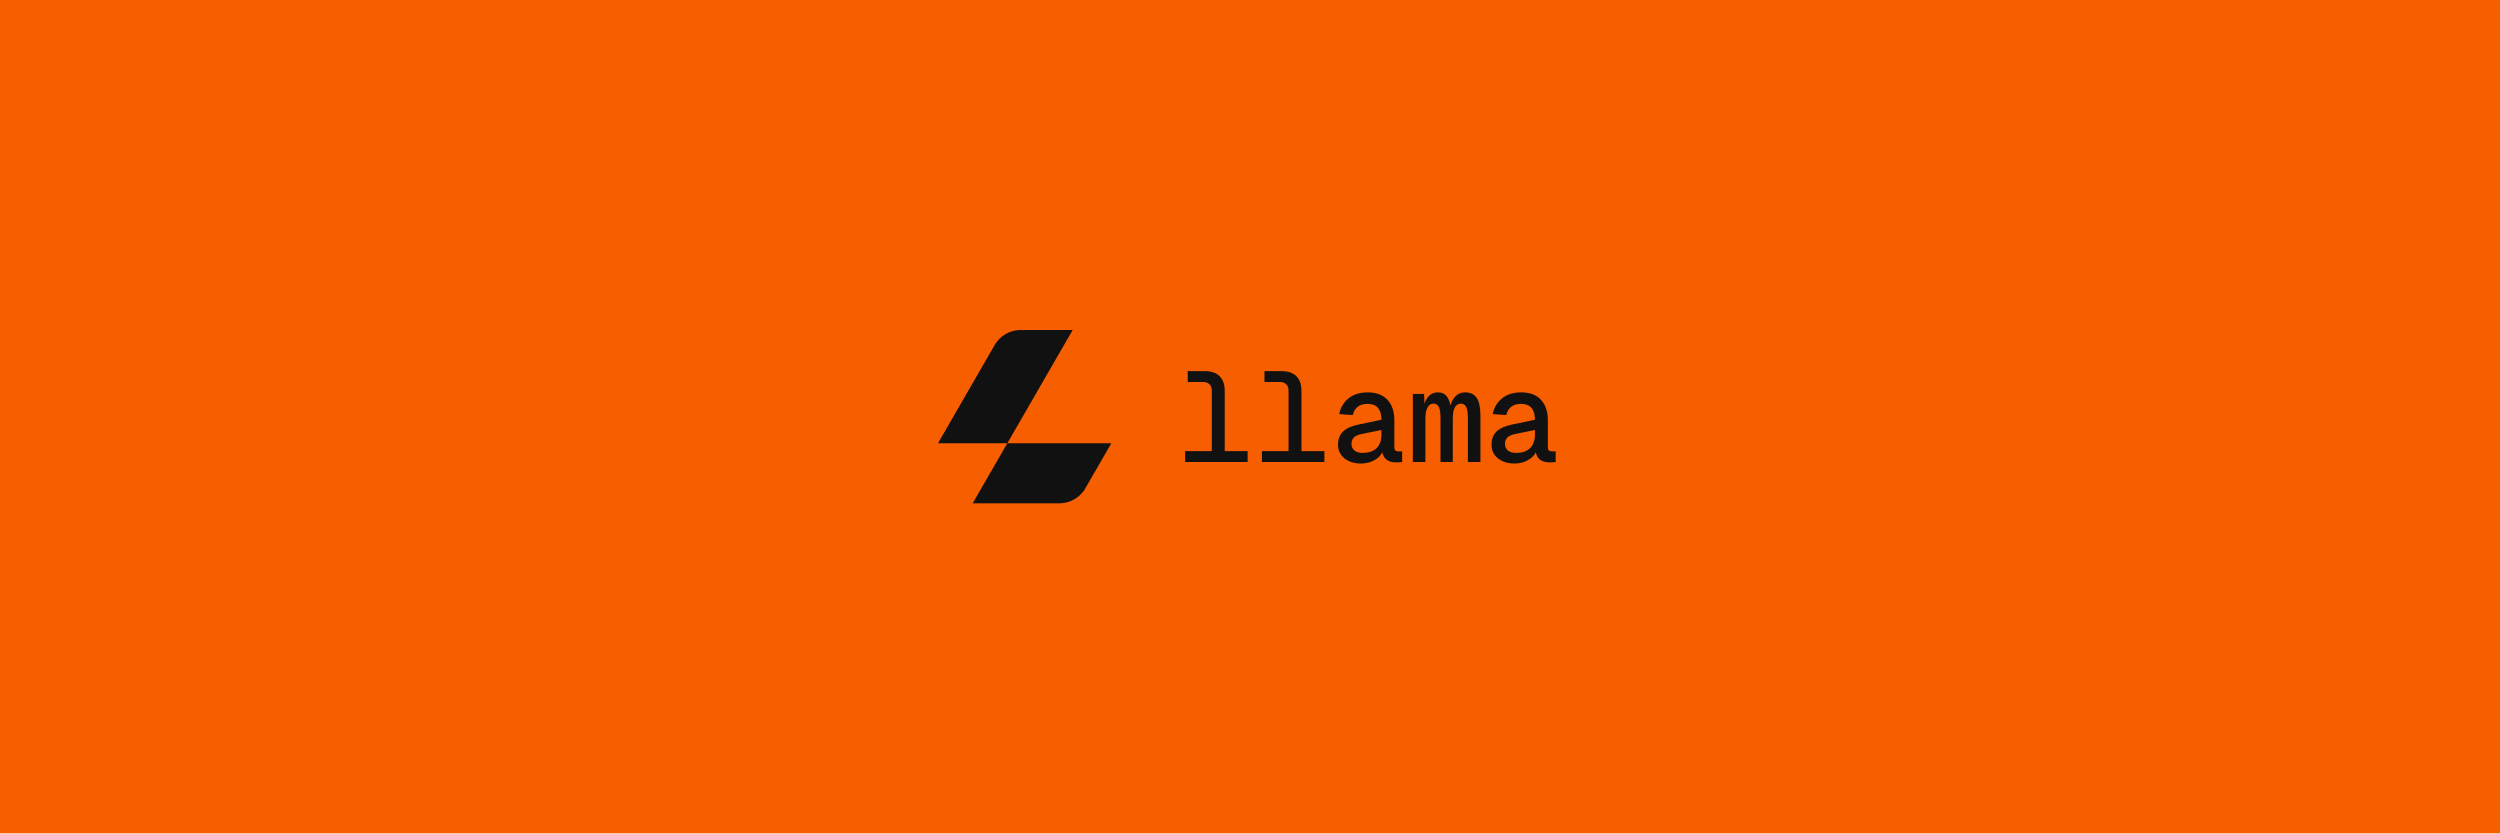
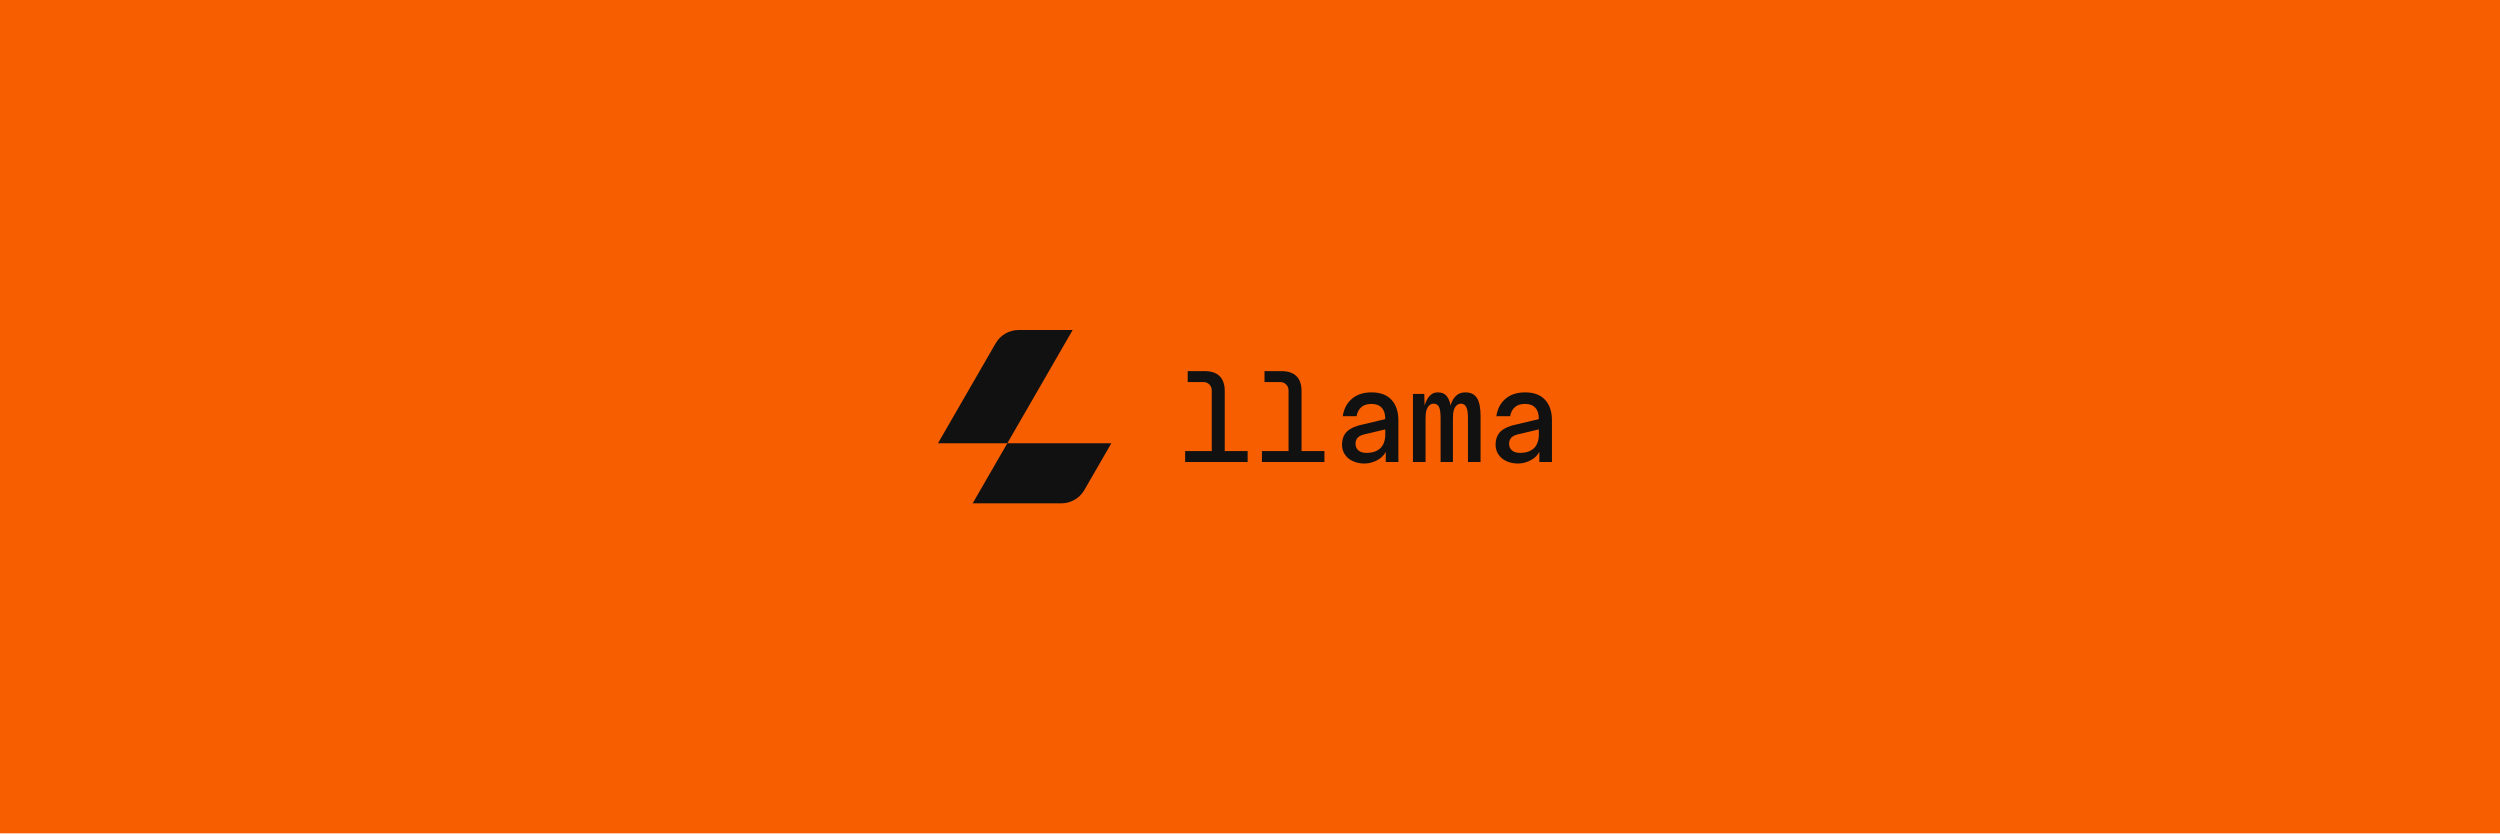
<svg xmlns="http://www.w3.org/2000/svg" width="7500" height="2500" viewBox="0 0 7500 2500" fill="none">
  <rect width="7500" height="2500" fill="#F65E00" />
-   <path d="M3334 1329.73L3251.02 1473.6L3250.53 1473.29C3233.67 1496.21 3206.79 1510 3177.94 1510H2918L3002.77 1363.06L3022 1329.73H3334ZM3022 1329.73H2814L2912 1159.87L2984 1035.07C3000.09 1007.18 3029.84 990 3062.03 990C3065.19 990 3068.29 990.157 3071.33 990.46L3071.4 990H3218L3022 1329.73Z" fill="#111111" />
-   <path d="M3635.38 1386V1171.34C3635.38 1163.41 3633.07 1157.26 3628.46 1152.91C3624.11 1148.3 3617.97 1146 3610.03 1146H3563.18V1113.36H3614.26C3633.97 1113.36 3648.82 1118.48 3658.8 1128.72C3669.04 1138.7 3674.16 1153.55 3674.16 1173.26V1386H3635.38ZM3555.5 1386V1353.36H3742.9V1386H3555.5ZM3865.63 1386V1171.34C3865.63 1163.41 3863.32 1157.26 3858.71 1152.91C3854.36 1148.3 3848.22 1146 3840.28 1146H3793.43V1113.36H3844.51C3864.22 1113.36 3879.07 1118.48 3889.05 1128.72C3899.29 1138.7 3904.41 1153.55 3904.41 1173.26V1386H3865.63ZM3785.75 1386V1353.36H3973.15V1386H3785.75ZM4082.05 1390.61C4069.25 1390.61 4057.73 1388.3 4047.49 1383.7C4037.25 1379.09 4029.06 1372.56 4022.92 1364.11C4017.03 1355.66 4014.08 1345.81 4014.08 1334.54C4014.08 1317.14 4019.33 1303.57 4029.83 1293.84C4040.58 1284.11 4056.71 1277.2 4078.21 1273.1L4144.26 1259.28C4144.26 1243.41 4140.8 1231.5 4133.89 1223.57C4126.98 1215.63 4116.61 1211.66 4102.79 1211.66C4089.99 1211.66 4080 1214.61 4072.84 1220.5C4065.67 1226.38 4060.8 1234.58 4058.24 1245.07L4017.54 1242.38C4021.38 1222.93 4030.72 1207.18 4045.57 1195.15C4060.42 1183.12 4079.49 1177.1 4102.79 1177.1C4128.9 1177.1 4148.74 1184.53 4162.31 1199.38C4176.13 1214.22 4183.04 1234.7 4183.04 1260.82V1341.46C4183.04 1346.06 4184.07 1349.39 4186.12 1351.44C4188.16 1353.23 4191.11 1354.13 4194.95 1354.13H4206.47V1386C4204.93 1386.26 4202.37 1386.51 4198.79 1386.77C4195.46 1387.02 4192.13 1387.15 4188.8 1387.15C4179.59 1387.15 4171.78 1385.62 4165.38 1382.54C4158.98 1379.47 4154.12 1374.74 4150.79 1368.34C4147.72 1361.68 4145.92 1353.36 4145.41 1343.38H4151.56C4150.02 1352.34 4146.05 1360.4 4139.65 1367.57C4133.25 1374.74 4125.06 1380.37 4115.08 1384.46C4105.09 1388.56 4094.08 1390.61 4082.05 1390.61ZM4087.81 1358.74C4100.1 1358.74 4110.47 1356.56 4118.92 1352.21C4127.36 1347.86 4133.64 1341.71 4137.73 1333.78C4142.08 1325.84 4144.26 1316.5 4144.26 1305.74V1290L4087.43 1301.52C4075.14 1303.82 4066.56 1307.41 4061.7 1312.27C4056.84 1317.14 4054.4 1323.54 4054.4 1331.47C4054.4 1339.92 4057.35 1346.58 4063.24 1351.44C4069.12 1356.3 4077.32 1358.74 4087.81 1358.74ZM4238.57 1386V1181.71H4272.37L4273.9 1227.79L4269.68 1226.64C4272.24 1211.02 4277.23 1198.86 4284.65 1190.16C4292.33 1181.46 4301.93 1177.1 4313.45 1177.1C4325.74 1177.1 4334.96 1181.46 4341.1 1190.16C4347.5 1198.86 4351.47 1211.79 4353.01 1228.94H4348.78C4351.09 1212.56 4356.33 1199.89 4364.53 1190.93C4372.72 1181.71 4382.96 1177.1 4395.25 1177.1C4411.37 1177.1 4423.02 1182.74 4430.19 1194C4437.61 1205.01 4441.33 1223.06 4441.33 1248.14V1386H4403.69V1254.67C4403.69 1238.29 4401.9 1226.9 4398.32 1220.5C4394.99 1214.1 4389.74 1210.9 4382.57 1210.9C4377.97 1210.9 4373.74 1212.43 4369.9 1215.5C4366.32 1218.58 4363.5 1223.44 4361.45 1230.1C4359.41 1236.5 4358.38 1244.94 4358.38 1255.44V1386H4321.52V1254.67C4321.52 1238.8 4319.85 1227.54 4316.53 1220.88C4313.45 1214.22 4308.21 1210.9 4300.78 1210.9C4295.92 1210.9 4291.69 1212.43 4288.11 1215.5C4284.53 1218.58 4281.58 1223.44 4279.28 1230.1C4277.23 1236.5 4276.21 1244.94 4276.21 1255.44V1386H4238.57ZM4542.55 1390.61C4529.75 1390.61 4518.23 1388.3 4507.99 1383.7C4497.75 1379.09 4489.56 1372.56 4483.42 1364.11C4477.53 1355.66 4474.58 1345.81 4474.58 1334.54C4474.58 1317.14 4479.83 1303.57 4490.33 1293.84C4501.08 1284.11 4517.21 1277.2 4538.71 1273.1L4604.76 1259.28C4604.76 1243.41 4601.3 1231.5 4594.39 1223.57C4587.48 1215.63 4577.11 1211.66 4563.29 1211.66C4550.49 1211.66 4540.5 1214.61 4533.34 1220.5C4526.17 1226.38 4521.3 1234.58 4518.74 1245.07L4478.04 1242.38C4481.88 1222.93 4491.22 1207.18 4506.07 1195.15C4520.92 1183.12 4539.99 1177.1 4563.29 1177.1C4589.4 1177.1 4609.24 1184.53 4622.81 1199.38C4636.63 1214.22 4643.54 1234.7 4643.54 1260.82V1341.46C4643.54 1346.06 4644.57 1349.39 4646.62 1351.44C4648.66 1353.23 4651.61 1354.13 4655.45 1354.13H4666.97V1386C4665.43 1386.26 4662.87 1386.51 4659.29 1386.77C4655.96 1387.02 4652.63 1387.15 4649.3 1387.15C4640.09 1387.15 4632.28 1385.62 4625.88 1382.54C4619.48 1379.47 4614.62 1374.74 4611.29 1368.34C4608.22 1361.68 4606.42 1353.36 4605.91 1343.38H4612.06C4610.52 1352.34 4606.55 1360.4 4600.15 1367.57C4593.75 1374.74 4585.56 1380.37 4575.58 1384.46C4565.59 1388.56 4554.58 1390.61 4542.55 1390.61ZM4548.31 1358.74C4560.6 1358.74 4570.97 1356.56 4579.42 1352.21C4587.86 1347.86 4594.14 1341.71 4598.23 1333.78C4602.58 1325.84 4604.76 1316.5 4604.76 1305.74V1290L4547.93 1301.52C4535.64 1303.82 4527.06 1307.41 4522.2 1312.27C4517.34 1317.14 4514.9 1323.54 4514.9 1331.47C4514.9 1339.92 4517.85 1346.58 4523.74 1351.44C4529.62 1356.3 4537.82 1358.74 4548.31 1358.74Z" fill="#111111" />
+   <g transform="translate(2814.0 950.0)">
+     <path transform="translate(0 40) scale(0.866667)" d="M600 392L504.249 558L504.137 557.929C487.252 584.069 458.193 600 426.864 600H120L240 392H600Z" fill="#111111" />
+     <path transform="translate(0 40) scale(0.866667)" d="M240 392H0L199.602 46.025C216.032 17.546 246.411 3.25756e-05 279.29 0H466.154L240 392Z" fill="#111111" />
+     <path d="M821.262 423.692V221.483Q821.262 210.735 814.164 203.451Q807.067 196.167 795.947 196.167H749.135V163.4H800.243Q829.862 163.4 845.231 178.769Q860.237 193.786 860.237 223.394V423.692ZM741.456 436V403.233H928.908V436ZM1051.628 423.692V221.483Q1051.628 210.735 1044.53 203.451Q1037.433 196.167 1026.313 196.167H979.501V163.4H1030.61Q1060.228 163.4 1075.597 178.769Q1090.603 193.786 1090.603 223.394V423.692ZM971.822 436V403.233H1159.275V436ZM1279.646 440.607Q1260.833 440.607 1245.092 433.696Q1230.107 427.158 1221.084 414.099Q1212.061 401.039 1212.061 384.519Q1212.061 358.41 1227.814 343.821Q1243.94 329.231 1275.785 323.088L1341.758 307.357Q1341.758 295.488 1339.267 287.447Q1336.777 279.406 1331.435 273.658Q1321.09 261.777 1300.796 261.777Q1281.643 261.777 1270.925 270.586Q1259.056 280.185 1255.622 298.559H1214.354Q1218.95 265.134 1243.172 245.158Q1265.451 227.113 1300.401 227.113Q1340.013 227.113 1360.373 249.381Q1381.117 271.65 1381.117 310.834V435.452Q1381.117 435.605 1381.167 435.726Q1381.216 435.846 1381.293 435.846V436H1343.326V387.59H1349.085Q1347.177 400.644 1340.277 410.632Q1333.377 420.62 1323.405 427.158Q1313.433 433.696 1302.107 437.152Q1290.781 440.607 1279.646 440.607ZM1285.482 408.63Q1304.23 408.63 1316.483 402.125Q1329.888 395.236 1335.823 382.593Q1341.758 369.951 1341.758 355.767V338.16L1285.482 351.576Q1267.108 355.021 1259.835 362.294Q1252.573 369.567 1252.573 381.458Q1252.573 394.084 1261.371 401.357Q1269.796 408.63 1285.482 408.63ZM1424.876 436V231.72H1458.795L1460.33 283.563L1456.48 282.412Q1457.643 272.813 1460.906 263.022Q1464.17 253.232 1469.347 244.977Q1474.525 236.722 1482.012 231.917Q1489.499 227.113 1499.758 227.113Q1518.306 227.113 1527.509 240.167Q1537.097 253.337 1539.412 278.956H1535.166Q1538.633 254.362 1550.919 240.551Q1563.216 227.113 1581.486 227.113Q1605.812 227.113 1616.562 243.622Q1627.686 260.505 1627.686 298.087V436H1589.895V304.68Q1589.895 280.174 1584.553 270.608Q1579.578 261.053 1568.959 261.053Q1561.988 261.053 1556.512 265.505Q1551.048 270.302 1548.488 277.157Q1545.928 284.013 1545.352 291.493Q1544.776 298.974 1544.776 305.437V436H1507.786V304.68Q1507.786 280.942 1503.128 270.992Q1498.135 261.053 1487.141 261.053Q1480.003 261.053 1474.556 265.489Q1469.12 270.269 1466.573 277.101Q1464.026 283.933 1463.346 291.441Q1462.667 298.949 1462.667 305.437V436ZM1740.379 440.607Q1721.566 440.607 1705.824 433.696Q1690.839 427.158 1681.816 414.099Q1672.794 401.039 1672.794 384.519Q1672.794 358.41 1688.546 343.821Q1704.672 329.231 1736.517 323.088L1802.49 307.357Q1802.49 295.488 1800 287.447Q1797.51 279.406 1792.167 273.658Q1781.823 261.777 1761.529 261.777Q1742.375 261.777 1731.658 270.586Q1719.788 280.185 1716.355 298.559H1675.086Q1679.683 265.134 1703.904 245.158Q1726.184 227.113 1761.134 227.113Q1800.746 227.113 1821.106 249.381Q1841.85 271.65 1841.85 310.834V435.452Q1841.85 435.605 1841.899 435.726Q1841.948 435.846 1842.025 435.846V436H1804.059V387.59H1809.818Q1807.909 400.644 1801.009 410.632Q1794.109 420.62 1784.137 427.158Q1774.166 433.696 1762.84 437.152Q1751.513 440.607 1740.379 440.607ZM1746.215 408.63Q1764.962 408.63 1777.215 402.125Q1790.621 395.236 1796.555 382.593Q1802.49 369.951 1802.49 355.767V338.16L1746.215 351.576Q1727.84 355.021 1720.567 362.294Q1713.305 369.567 1713.305 381.458Q1713.305 394.084 1722.103 401.357Q1730.528 408.63 1746.215 408.63Z" fill="#111111" />
+   </g>
</svg>
